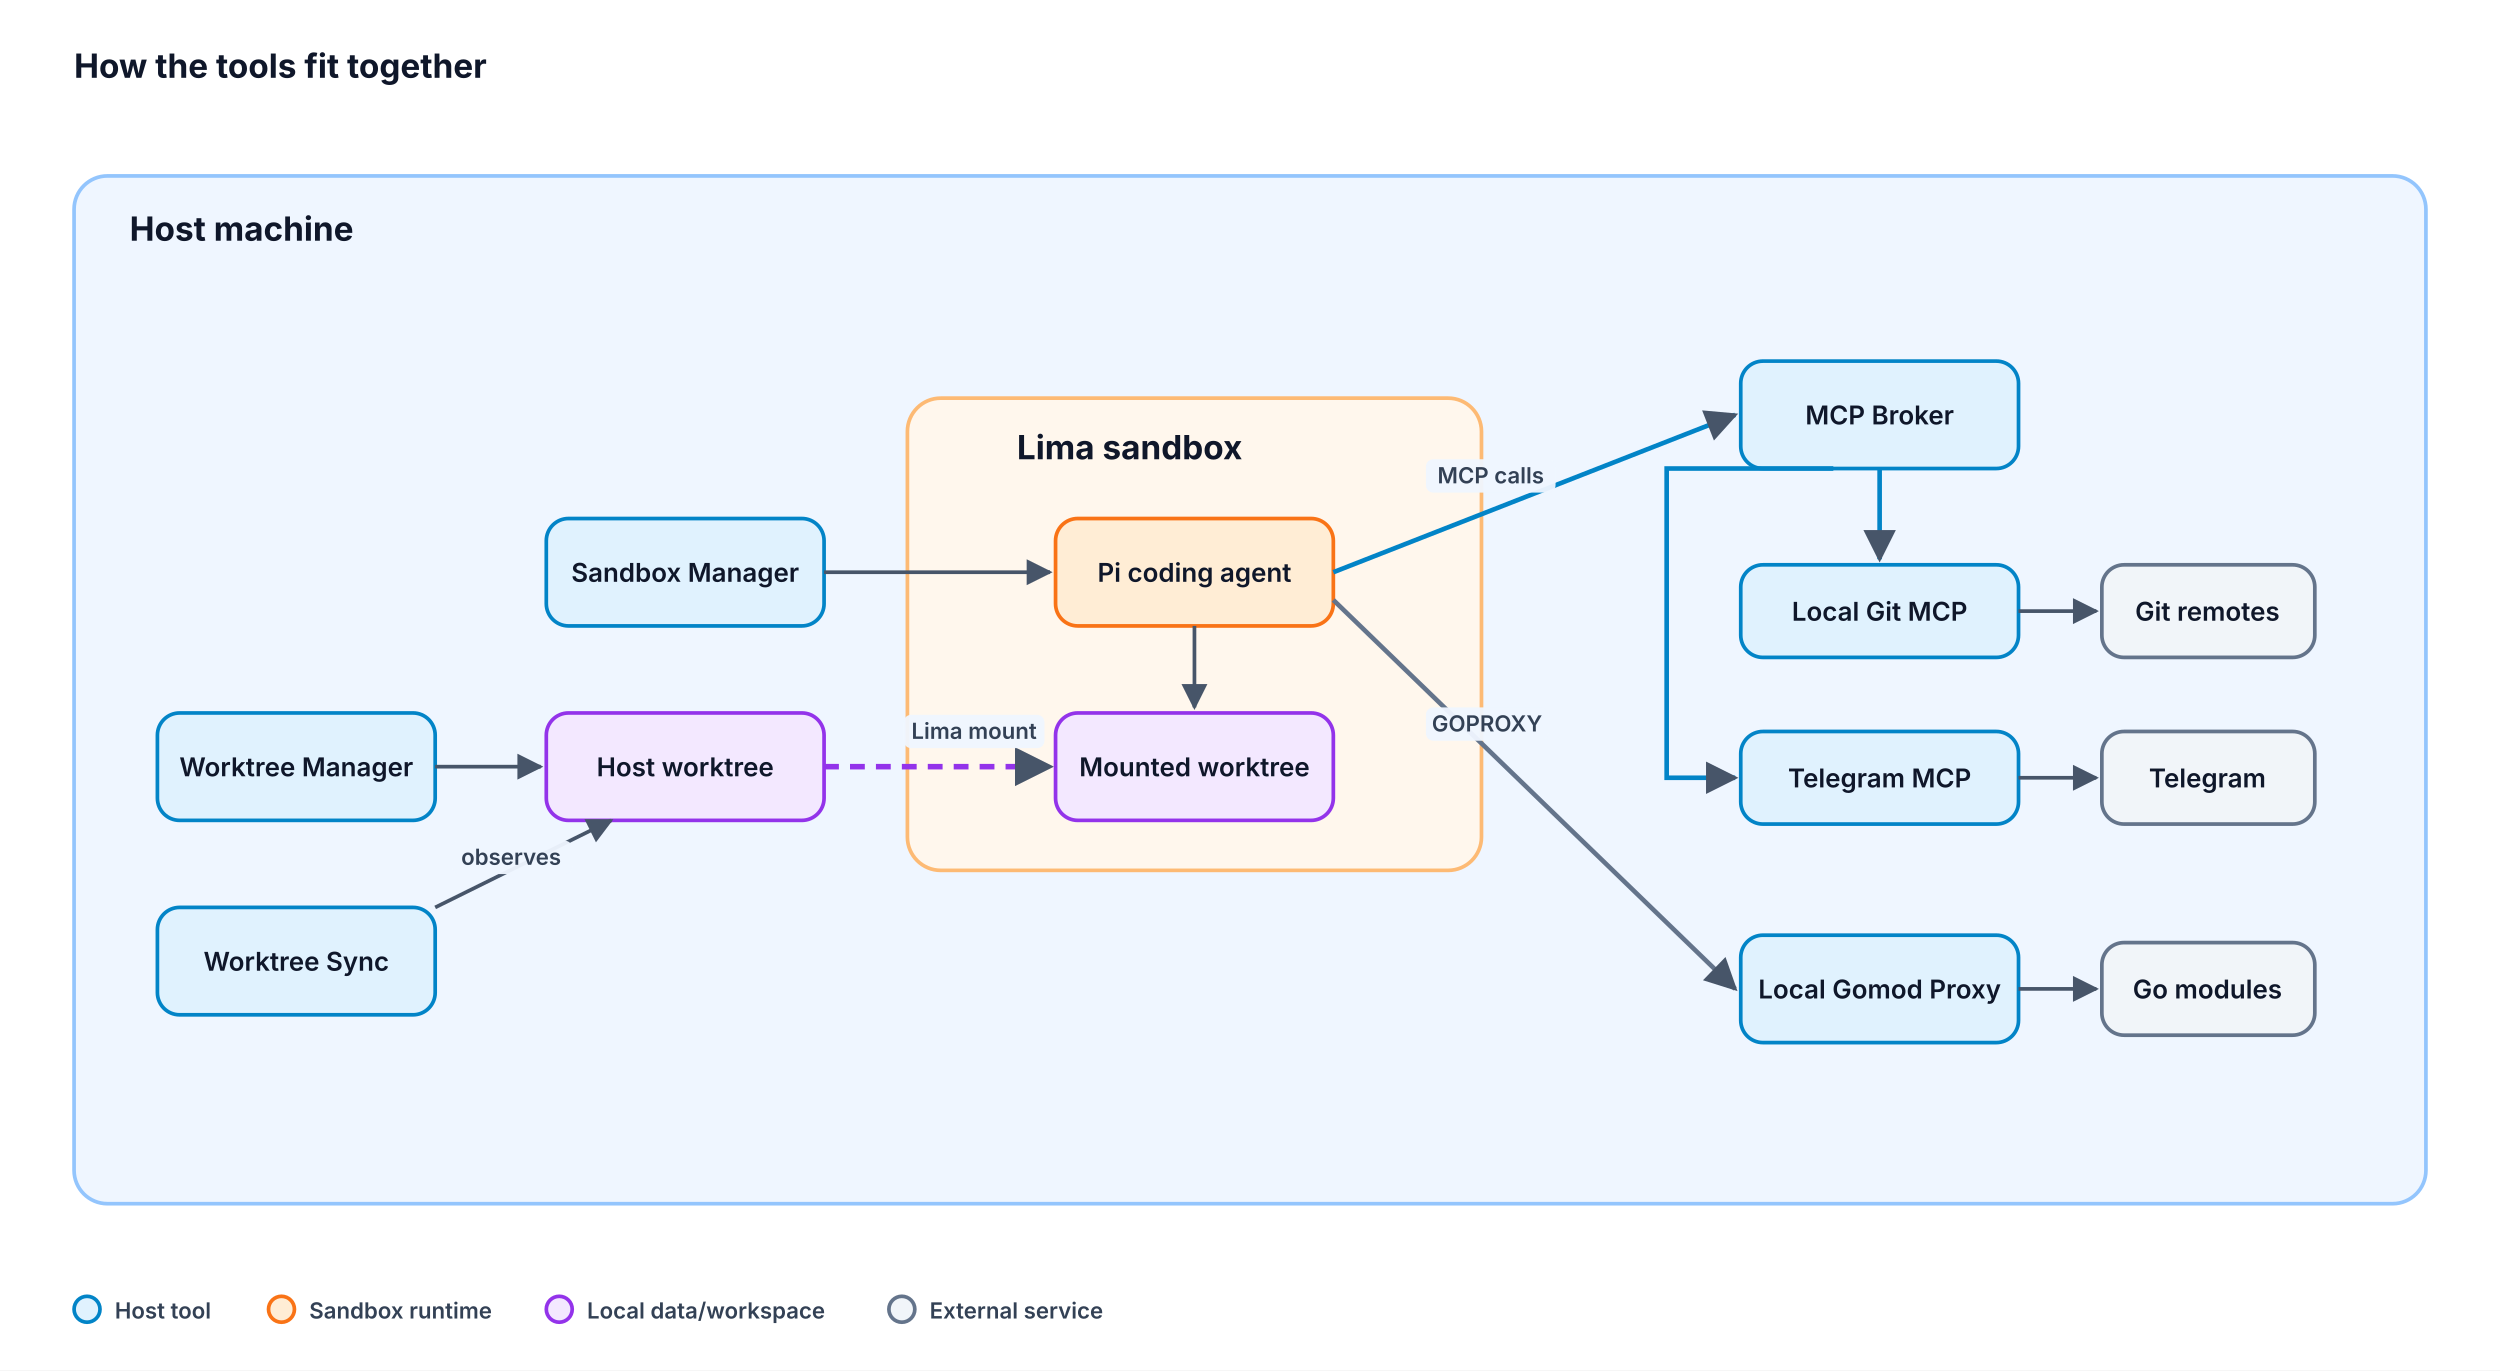
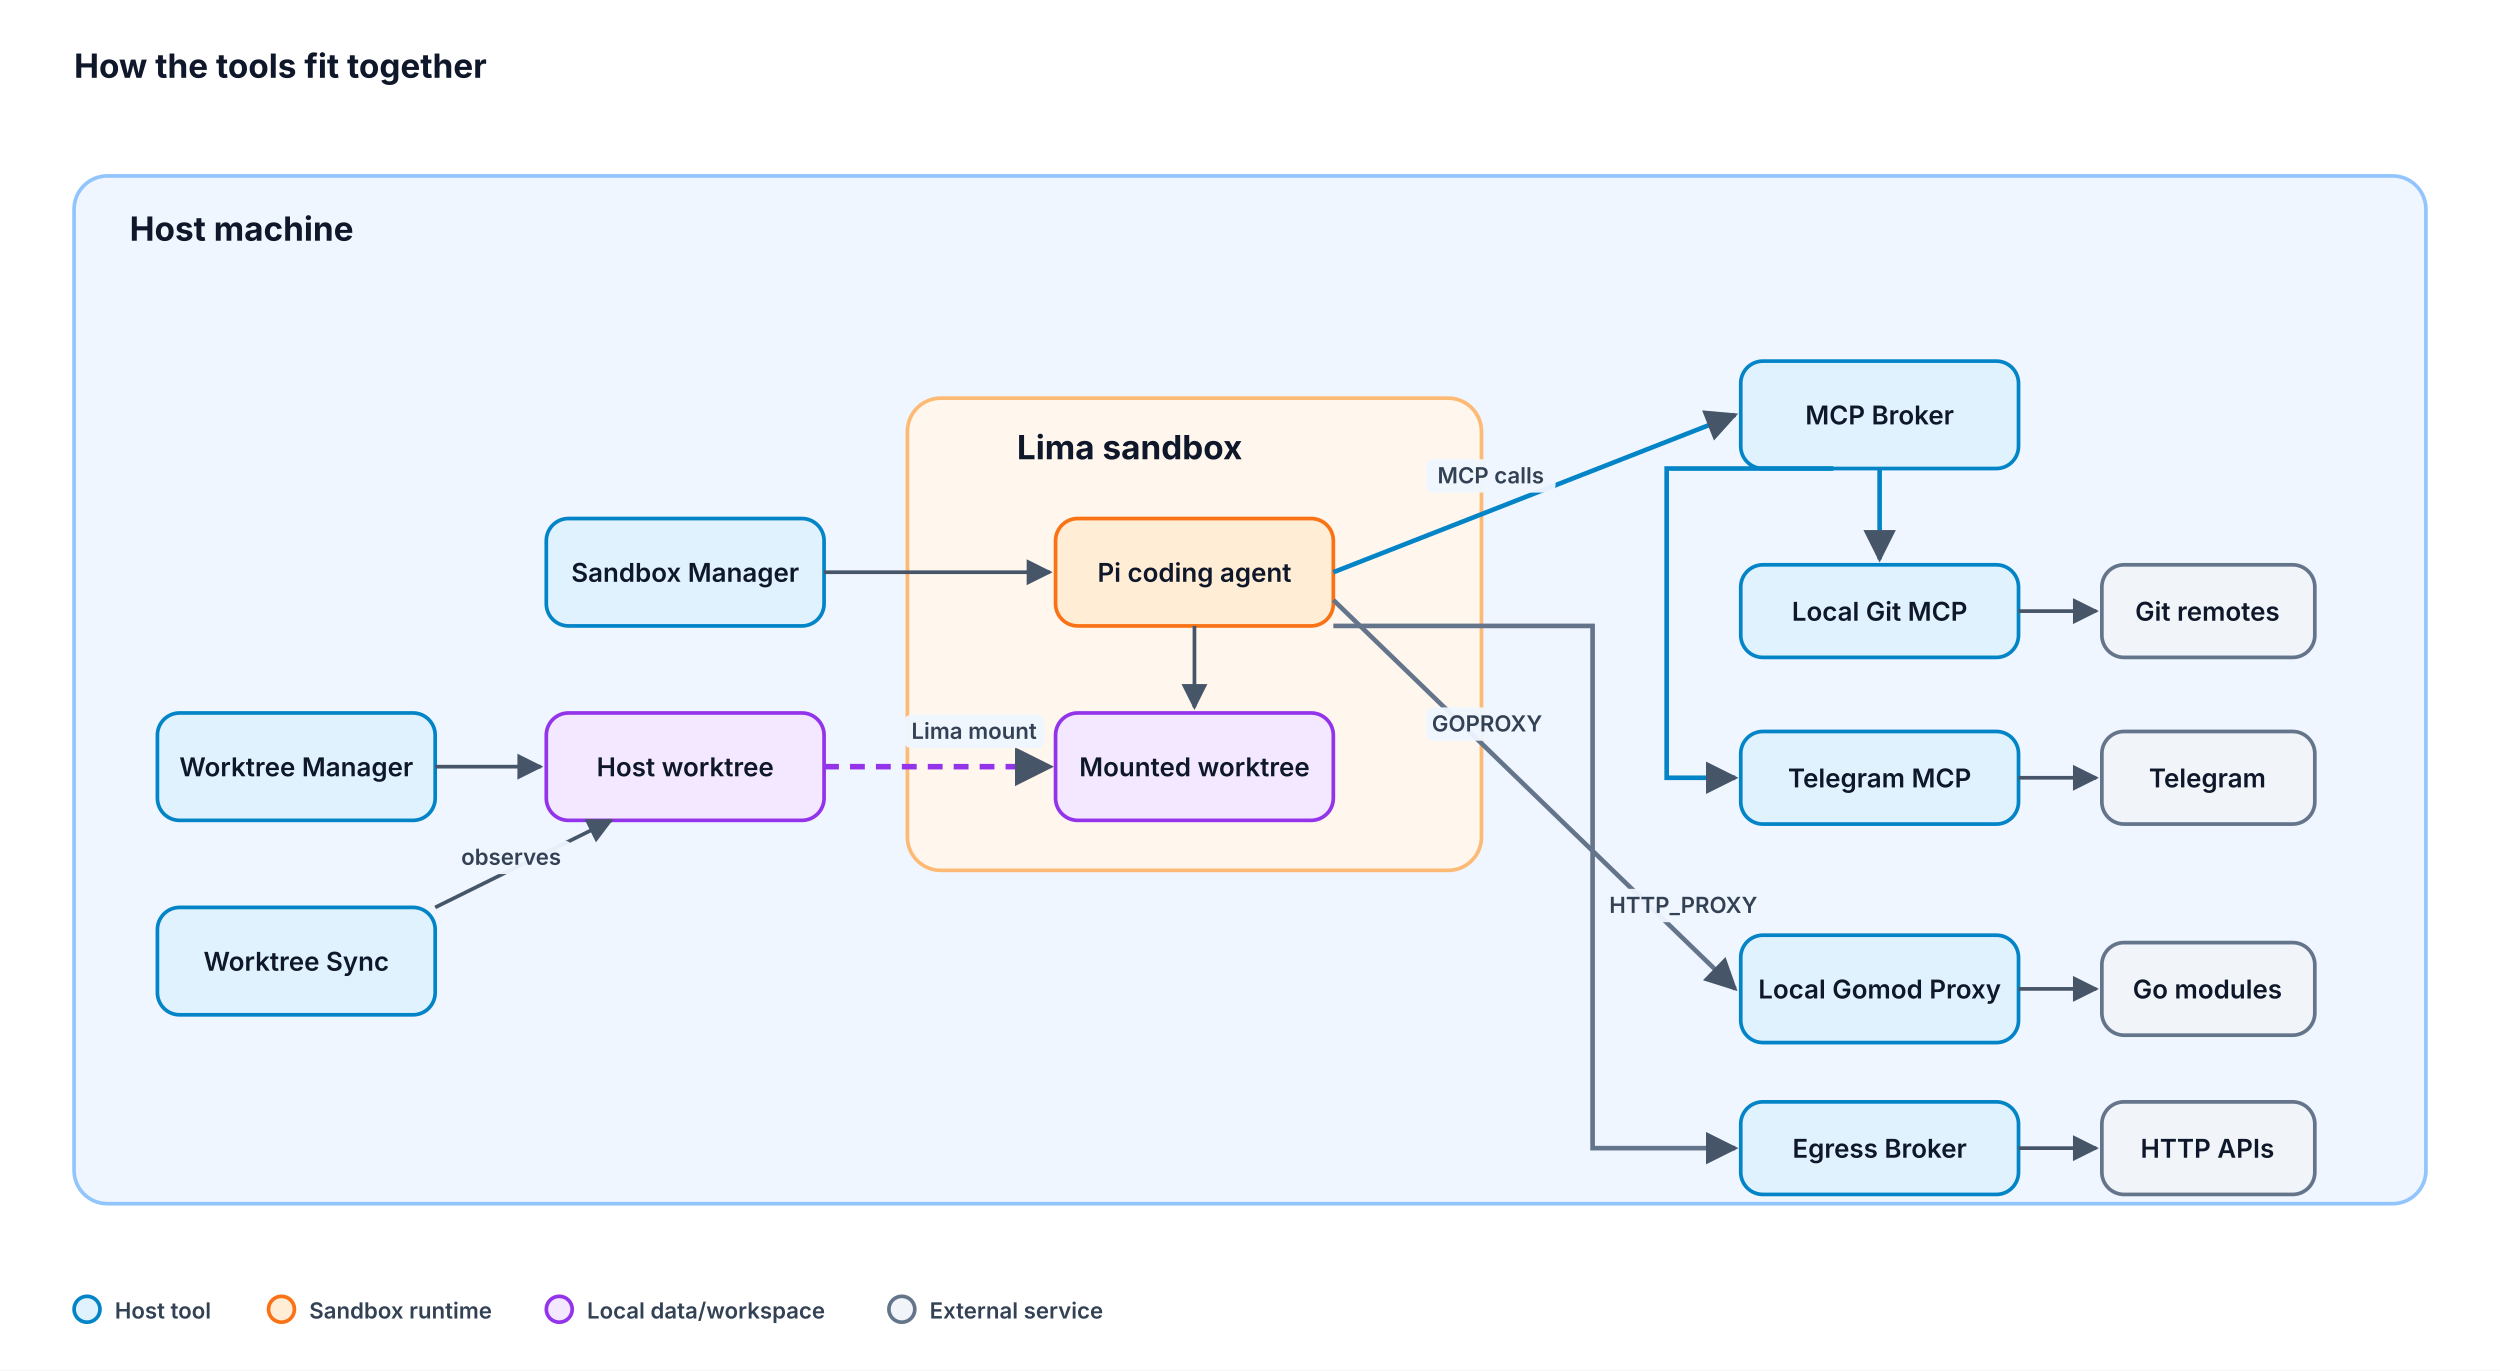
<svg xmlns="http://www.w3.org/2000/svg" width="1350" height="740" viewBox="0 0 1350 740" role="img" aria-labelledby="title desc">
  <defs>
    <marker id="arrow" viewBox="0 0 10 10" refX="9" refY="5" markerWidth="7" markerHeight="7" orient="auto-start-reverse">
      <path d="M 0 0 L 10 5 L 0 10 z" fill="#475569" />
    </marker>
    <style>
      .canvas { fill: #ffffff; }
      .group { stroke-width: 2; rx: 18; }
      .host { fill: #eff6ff; stroke: #93c5fd; }
      .sandbox { fill: #fff7ed; stroke: #fdba74; }
      .node { stroke-width: 2; rx: 12; }
      .host-node { fill: #e0f2fe; stroke: #0284c7; }
      .sandbox-node { fill: #ffedd5; stroke: #f97316; }
      .workspace-node { fill: #f3e8ff; stroke: #9333ea; }
      .external-node { fill: #f1f5f9; stroke: #64748b; }
      .title { font: 700 18px system-ui, -apple-system, BlinkMacSystemFont, "Segoe UI", sans-serif; fill: #0f172a; }
      .label { font: 600 14px system-ui, -apple-system, BlinkMacSystemFont, "Segoe UI", sans-serif; fill: #0f172a; text-anchor: middle; dominant-baseline: middle; }
      .small { font: 500 12px system-ui, -apple-system, BlinkMacSystemFont, "Segoe UI", sans-serif; fill: #475569; text-anchor: middle; dominant-baseline: middle; }
      .edge { fill: none; stroke: #475569; stroke-width: 2; marker-end: url(#arrow); }
      .mcp { fill: none; stroke: #0284c7; stroke-width: 2.5; marker-end: url(#arrow); }
      .proxy { fill: none; stroke: #64748b; stroke-width: 2.5; marker-end: url(#arrow); }
      .mount { fill: none; stroke: #9333ea; stroke-width: 3; stroke-dasharray: 8 6; marker-end: url(#arrow); }
      .edge-label { font: 600 12px system-ui, -apple-system, BlinkMacSystemFont, "Segoe UI", sans-serif; fill: #334155; text-anchor: middle; }
      .label-bg { fill: #eff6ff; opacity: 0.95; rx: 4; }
      .legend-text { font: 600 12px system-ui, -apple-system, BlinkMacSystemFont, "Segoe UI", sans-serif; fill: #334155; }
    </style>
  </defs>
  <rect class="canvas" width="1350" height="740" />
  <text class="title" x="40" y="42">How the tools fit together</text>
  <rect class="group host" x="40" y="95" width="1270" height="555" />
  <text class="title" x="70" y="130">Host machine</text>
  <g transform="translate(0 -80)">
    <rect class="group sandbox" x="490" y="295" width="310" height="255" />
    <text class="title" x="610" y="328" text-anchor="middle">Lima sandbox</text>
    <rect class="node host-node" x="85" y="465" width="150" height="58" />
    <text class="label" x="160" y="494">Worktree Manager</text>
    <rect class="node host-node" x="85" y="570" width="150" height="58" />
    <text class="label" x="160" y="599">Worktree Sync</text>
    <rect class="node host-node" x="295" y="360" width="150" height="58" />
    <text class="label" x="370" y="389">Sandbox Manager</text>
    <rect class="node workspace-node" x="295" y="465" width="150" height="58" />
    <text class="label" x="370" y="494">Host worktree</text>
    <rect class="node sandbox-node" x="570" y="360" width="150" height="58" />
    <text class="label" x="645" y="389">Pi coding agent</text>
    <rect class="node workspace-node" x="570" y="465" width="150" height="58" />
    <text class="label" x="645" y="494">Mounted worktree</text>
    <rect class="node host-node" x="940" y="275" width="150" height="58" />
    <text class="label" x="1015" y="304">MCP Broker</text>
    <rect class="node host-node" x="940" y="385" width="150" height="50" />
    <text class="label" x="1015" y="410">Local Git MCP</text>
    <rect class="node host-node" x="940" y="475" width="150" height="50" />
    <text class="label" x="1015" y="500">Telegram MCP</text>
    <rect class="node host-node" x="940" y="585" width="150" height="58" />
    <text class="label" x="1015" y="614">Local Gomod Proxy</text>
    <rect class="node external-node" x="1135" y="385" width="115" height="50" />
    <text class="label" x="1192" y="410">Git remotes</text>
    <rect class="node external-node" x="1135" y="475" width="115" height="50" />
    <text class="label" x="1192" y="500">Telegram</text>
    <rect class="node external-node" x="1135" y="589" width="115" height="50" />
    <text class="label" x="1192" y="614">Go modules</text>
+     <rect class="node host-node" x="940" y="675" width="150" height="50" />
+     <text class="label" x="1015" y="700">Egress Broker</text>
+     <rect class="node external-node" x="1135" y="675" width="115" height="50" />
+     <text class="label" x="1192" y="700">HTTP APIs</text>
+     <path class="edge" d="M1090 700 L1132 700" />
    <path class="edge" d="M235 494 L292 494" />
    <path class="edge" d="M235 570 L330 523" />
    <rect class="label-bg" x="244" y="534" width="65" height="18" />
    <text class="edge-label" x="276" y="547">observes</text>
    <path class="edge" d="M445 389 L567 389" />
    <path class="mount" d="M445 494 L567 494" />
    <rect class="label-bg" x="488" y="466" width="76" height="18" />
    <text class="edge-label" x="526" y="479">Lima mount</text>
    <path class="edge" d="M645 418 L645 462" />
    <path class="mcp" d="M720 389 L937 304" />
    <rect class="label-bg" x="770" y="328" width="70" height="18" />
    <text class="edge-label" x="805" y="341">MCP calls</text>
    <path class="mcp" d="M1015 333 L1015 382" />
    <path class="mcp" d="M990 333 L900 333 L900 500 L937 500" />
    <path class="proxy" d="M720 404 L937 614" />
    <rect class="label-bg" x="770" y="462" width="66" height="18" />
    <text class="edge-label" x="803" y="475">GOPROXY</text>
+     <path class="proxy" d="M720 418 L860 418 L860 700 L937 700" />
+     <rect class="label-bg" x="868" y="560" width="82" height="18" />
+     <text class="edge-label" x="909" y="573">HTTP_PROXY</text>
    <path class="edge" d="M1090 410 L1132 410" />
    <path class="edge" d="M1090 500 L1132 500" />
    <path class="edge" d="M1090 614 L1132 614" />
  </g>
  <rect class="node host-node" x="40" y="700" width="14" height="14" />
  <text class="legend-text" x="62" y="712">Host tool</text>
  <rect class="node sandbox-node" x="145" y="700" width="14" height="14" />
  <text class="legend-text" x="167" y="712">Sandbox runtime</text>
  <rect class="node workspace-node" x="295" y="700" width="14" height="14" />
  <text class="legend-text" x="317" y="712">Local data/workspace</text>
  <rect class="node external-node" x="480" y="700" width="14" height="14" />
  <text class="legend-text" x="502" y="712">External service</text>
</svg>
